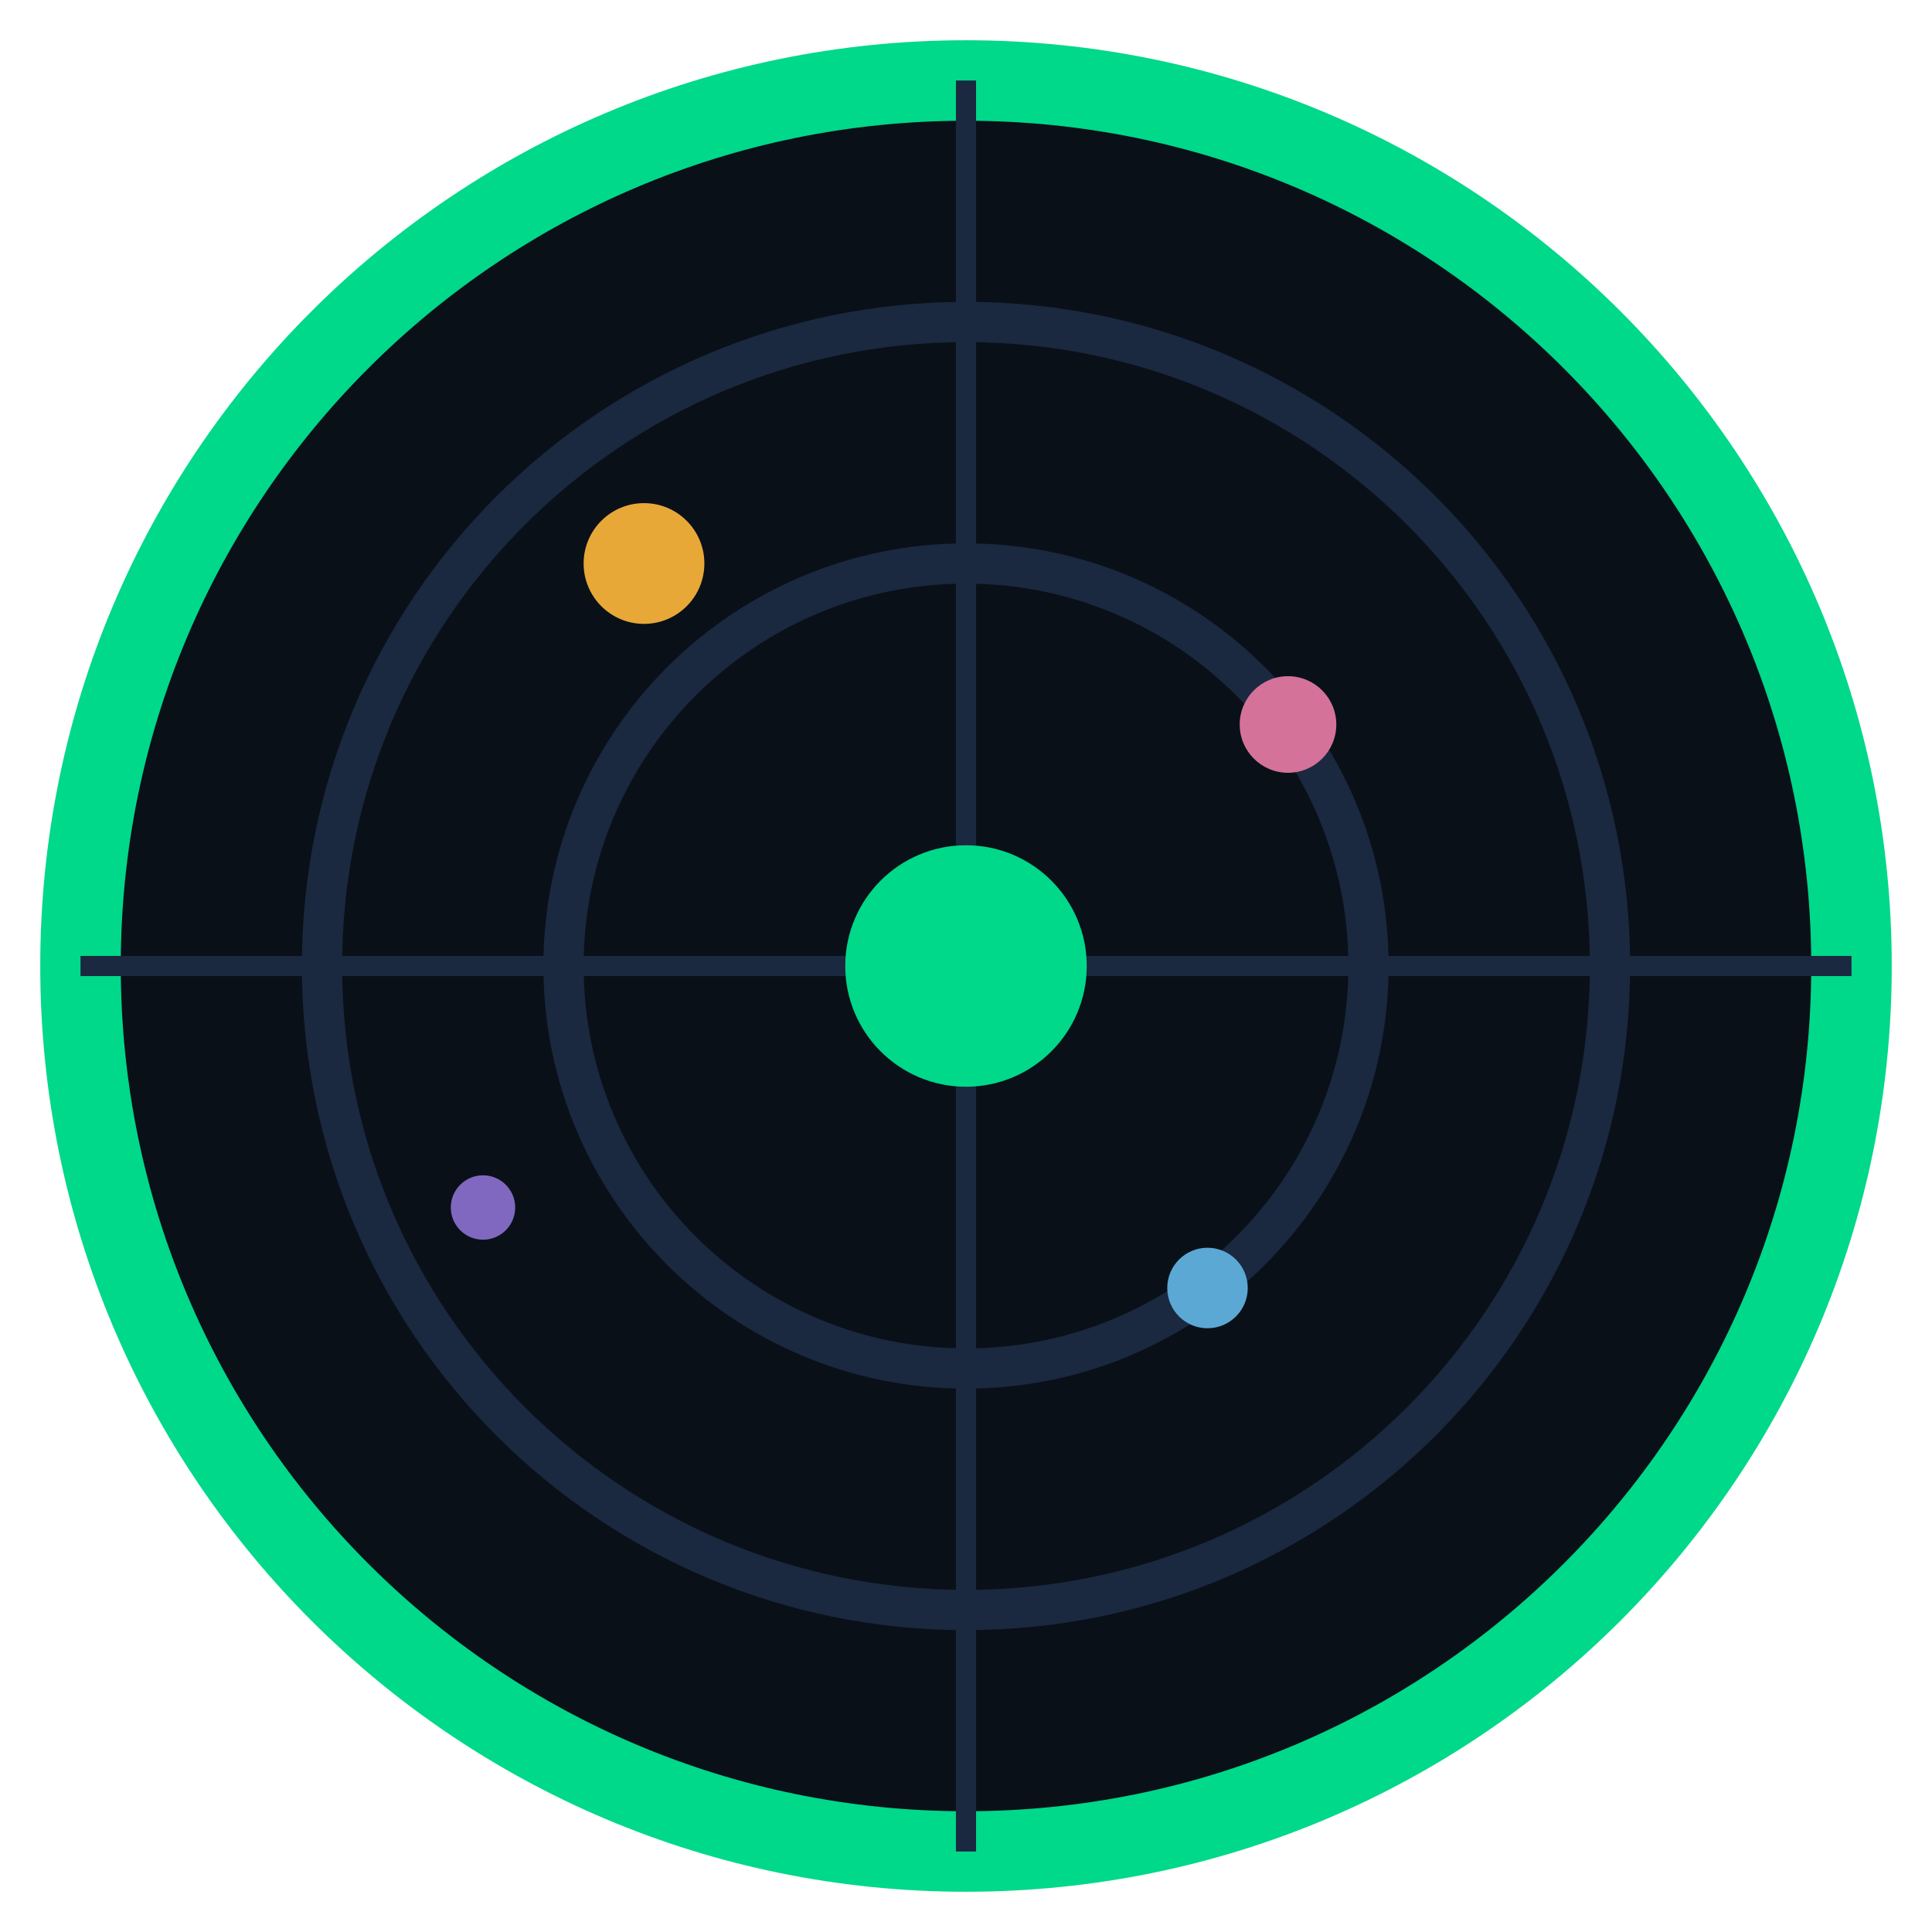
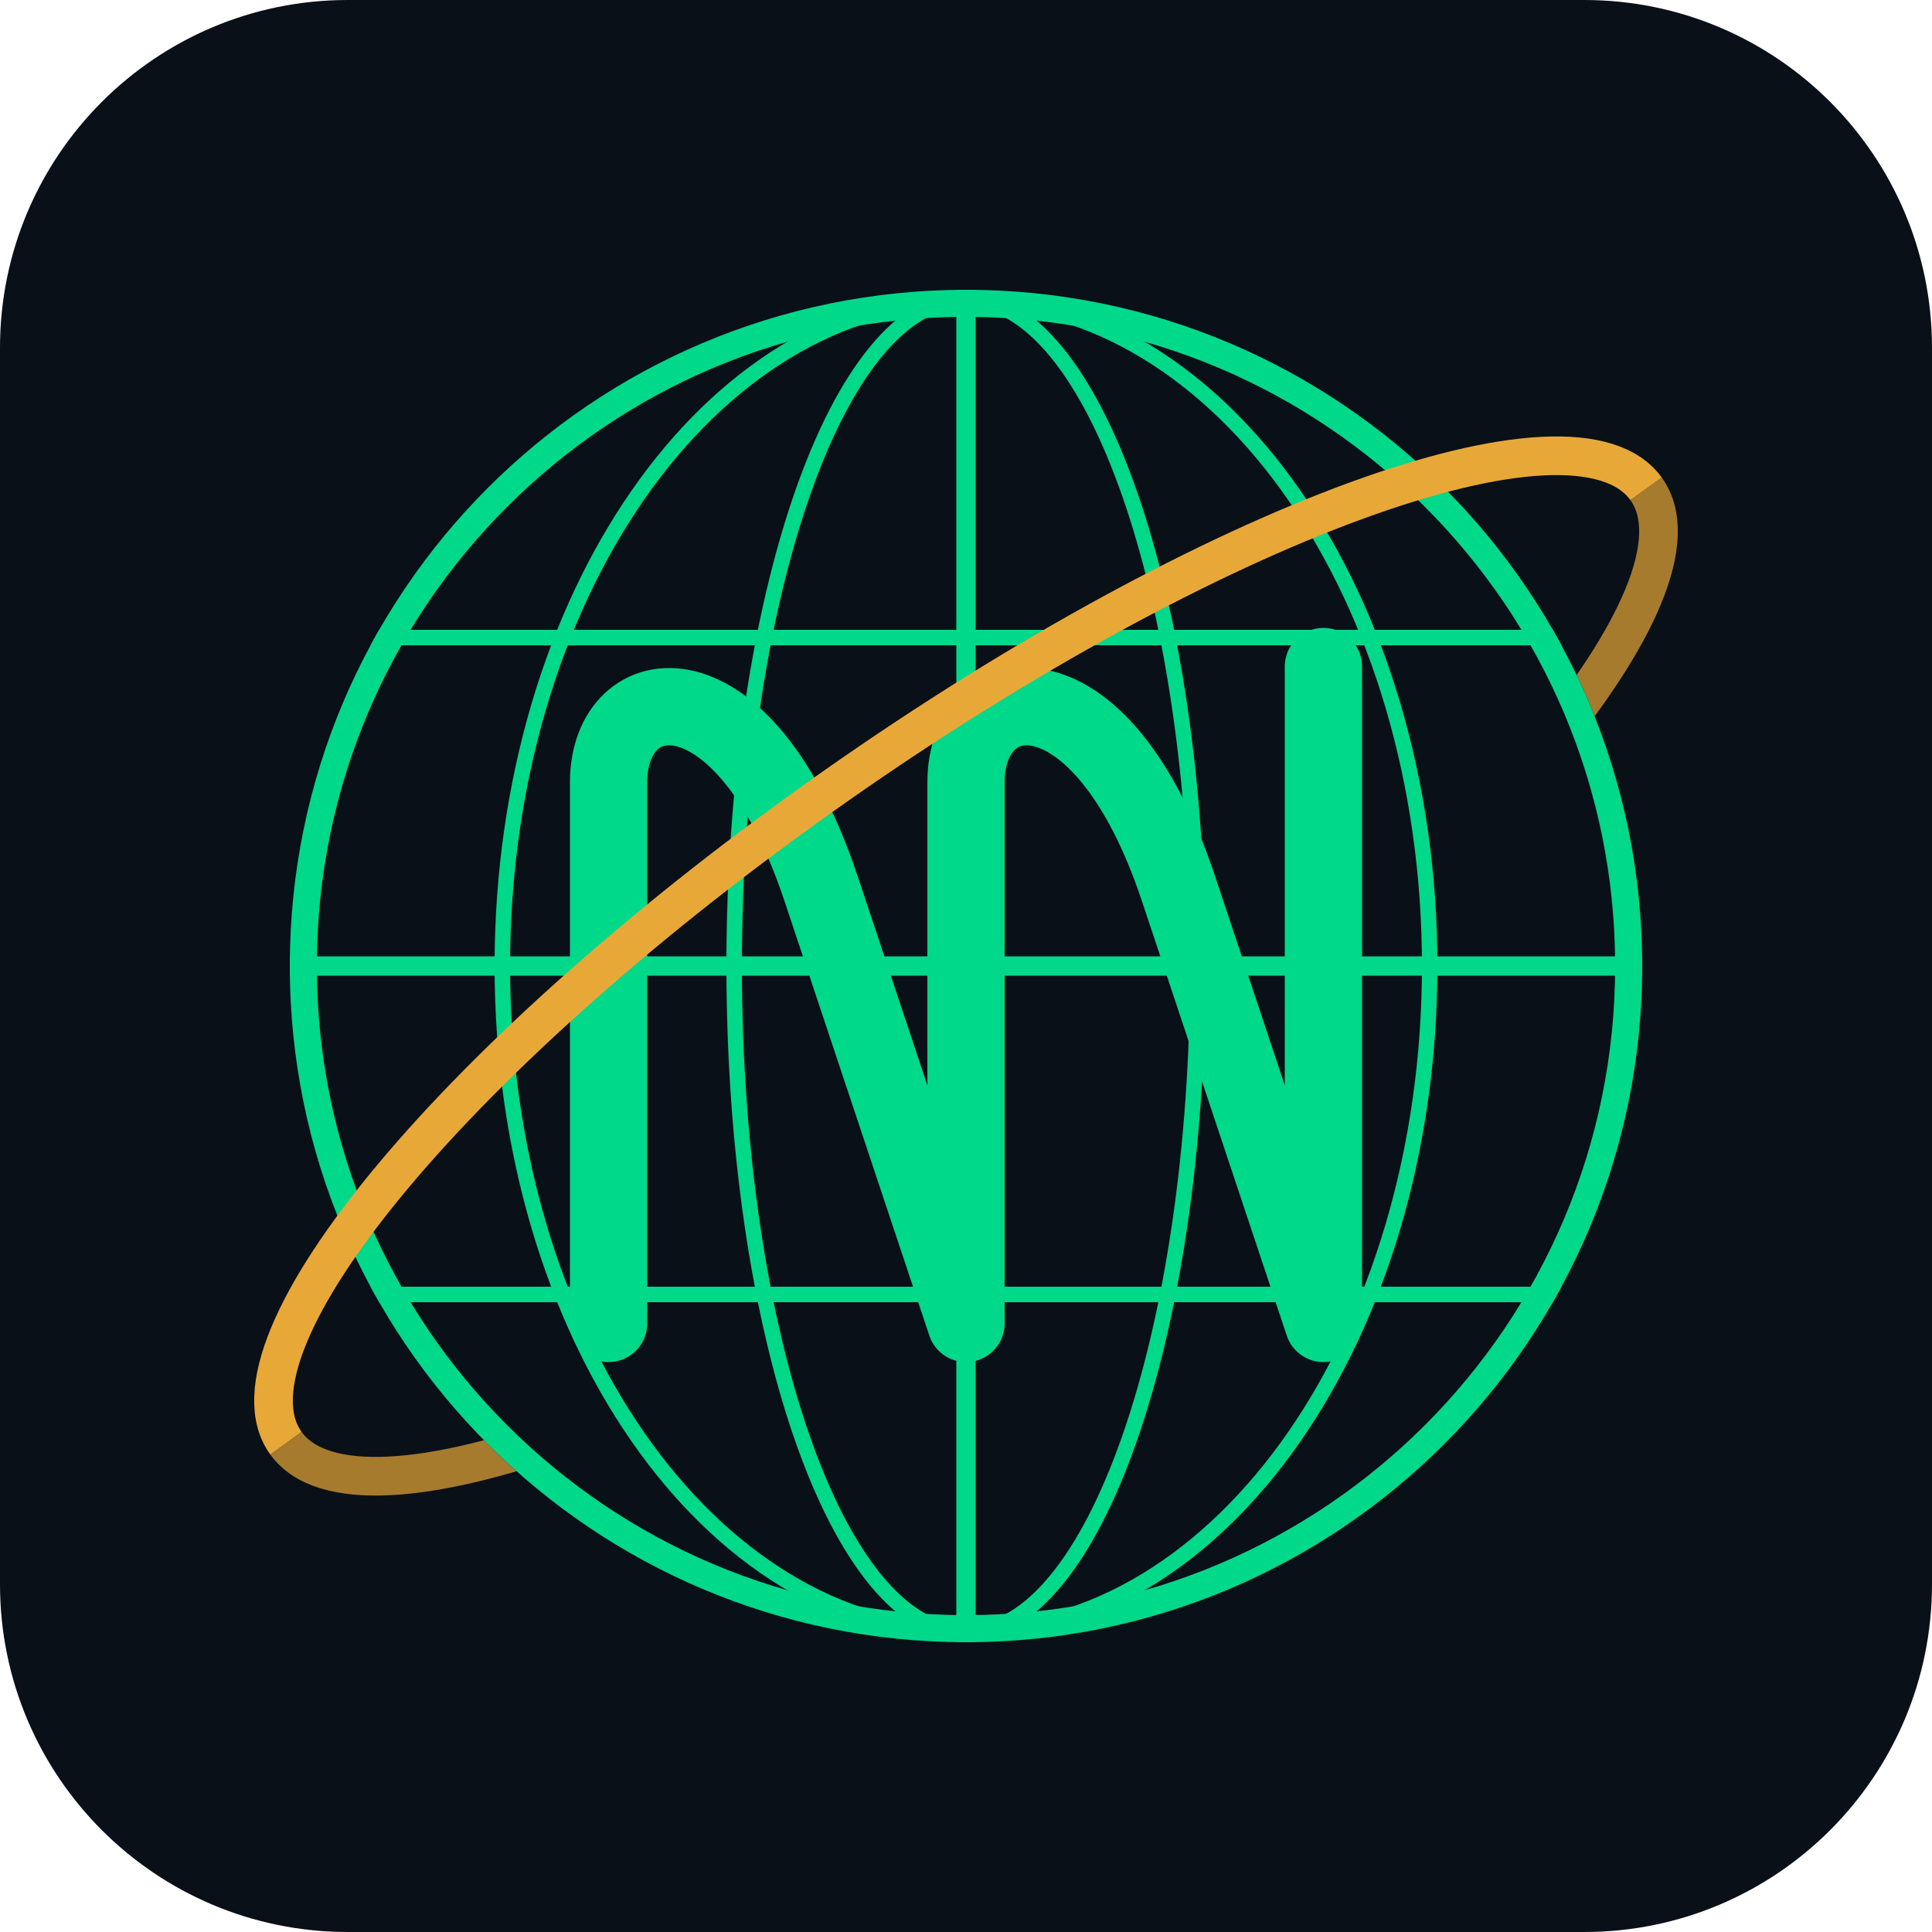
- <svg xmlns="http://www.w3.org/2000/svg" width="48" height="48" viewBox="0 0 48 48" fill="none">
-   <circle cx="24" cy="24" r="22" stroke="#00D88A" stroke-width="2" fill="#0A1018" />
-   <circle cx="24" cy="24" r="16" stroke="#1A2840" stroke-width="1" />
-   <circle cx="24" cy="24" r="10" stroke="#1A2840" stroke-width="1" />
-   <line x1="24" y1="2" x2="24" y2="46" stroke="#1A2840" stroke-width="0.5" />
-   <line x1="2" y1="24" x2="46" y2="24" stroke="#1A2840" stroke-width="0.5" />
-   <circle cx="24" cy="24" r="3" fill="#00D88A" />
-   <circle cx="16" cy="14" r="1.5" fill="#E8A838" />
-   <circle cx="32" cy="18" r="1.2" fill="#D4729A" />
-   <circle cx="30" cy="32" r="1" fill="#5BA8D4" />
-   <circle cx="12" cy="30" r="0.8" fill="#8068C0" />
+ <svg xmlns="http://www.w3.org/2000/svg" viewBox="0 0 100 100">
+   <defs>
+     <clipPath id="gc">
+       <circle cx="50" cy="50" r="35" />
+     </clipPath>
+   </defs>
+   <rect width="100" height="100" fill="#0A1018" rx="18" />
+   <path d="M 85.2,25.3 A 43,11.5 -35 0 1 14.8,74.7" stroke="#E8A838" stroke-width="2" fill="none" opacity="0.7" />
+   <circle cx="50" cy="50" r="35" fill="#0A1018" />
+   <g clip-path="url(#gc)">
+     <circle cx="50" cy="50" r="34.5" stroke="#00D88A" stroke-width="1.8" fill="none" />
+     <line x1="10" y1="50" x2="90" y2="50" stroke="#00D88A" stroke-width="1" />
+     <line x1="10" y1="33" x2="90" y2="33" stroke="#00D88A" stroke-width="0.8" />
+     <line x1="10" y1="67" x2="90" y2="67" stroke="#00D88A" stroke-width="0.8" />
+     <line x1="50" y1="15" x2="50" y2="85" stroke="#00D88A" stroke-width="1" />
+     <ellipse cx="50" cy="50" rx="12" ry="34.5" stroke="#00D88A" stroke-width="0.8" fill="none" />
+     <ellipse cx="50" cy="50" rx="24" ry="34.5" stroke="#00D88A" stroke-width="0.8" fill="none" />
+   </g>
+   <path d="M 31.5,68.5 L 31.5,40.5 C 31.5,35 38.5,34 42.5,46 L 50,68.5 L 50,40.5 C 50,35 57,34 61,46 L 68.5,68.5 L 68.5,34.5" stroke="#00D88A" stroke-width="4" fill="none" stroke-linecap="round" stroke-linejoin="round" />
+   <path d="M 14.8,74.7 A 43,11.5 -35 0 1 85.2,25.3" stroke="#E8A838" stroke-width="2" fill="none" />
</svg>
